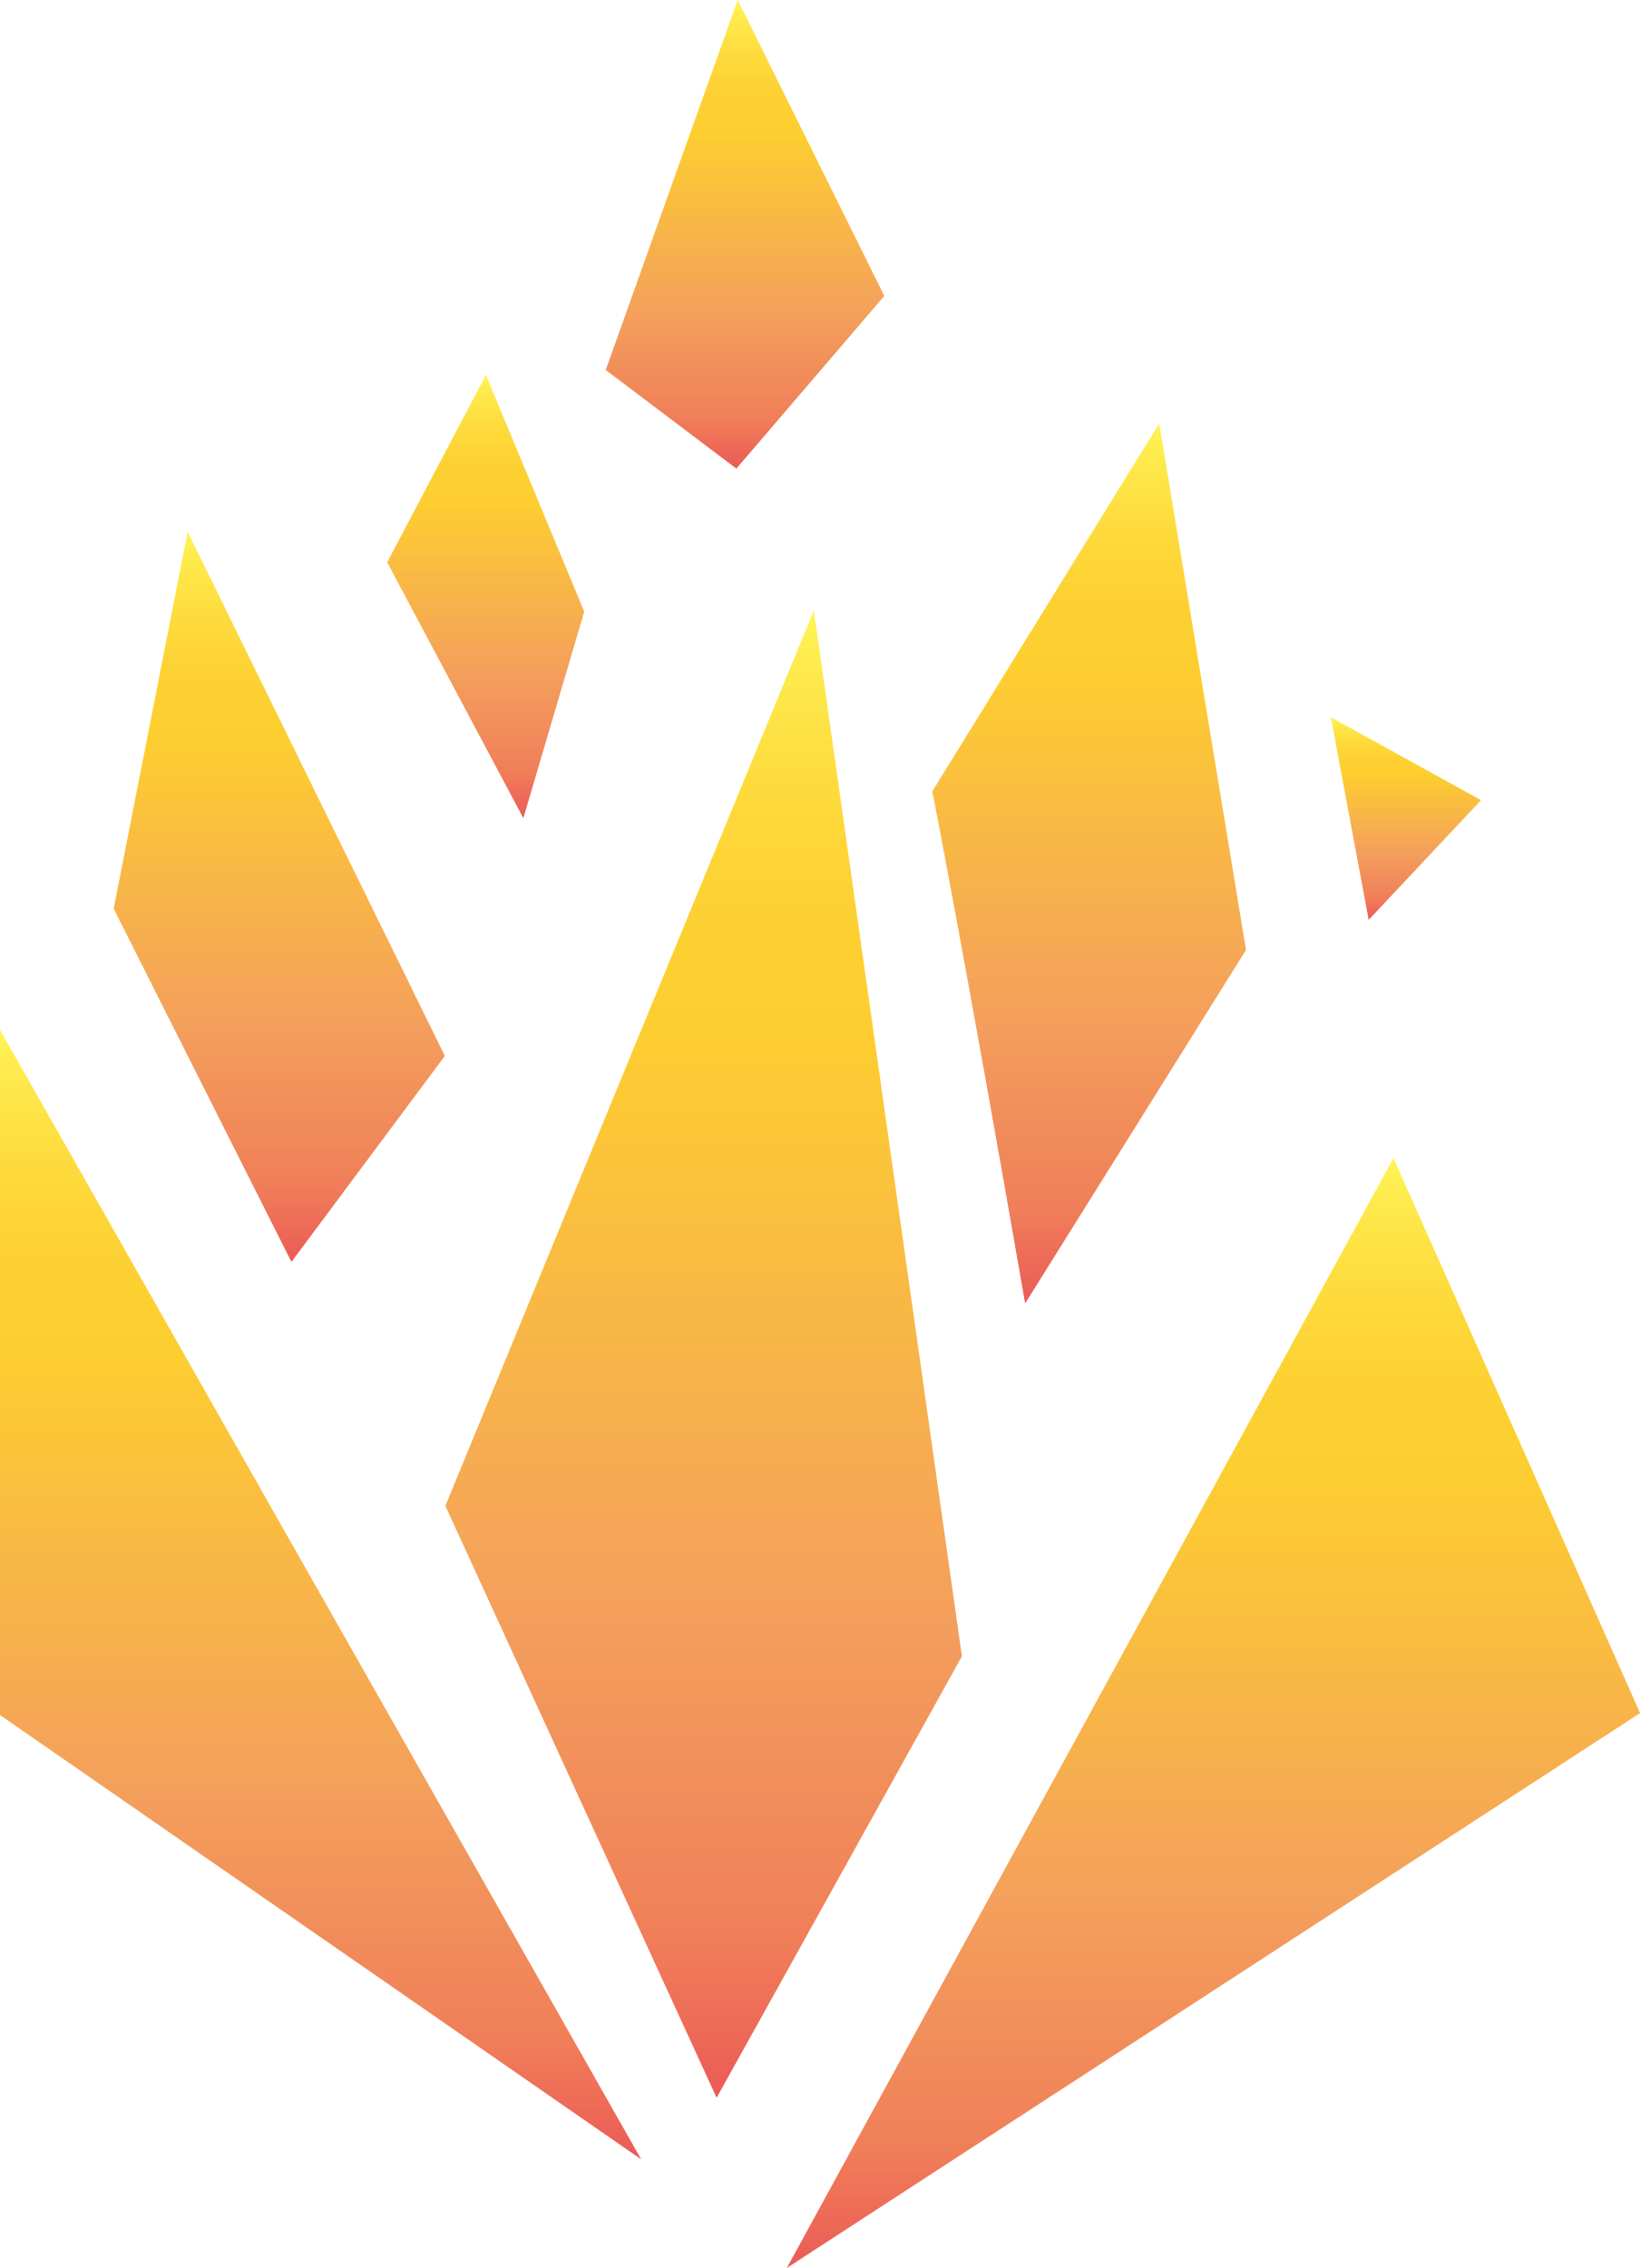
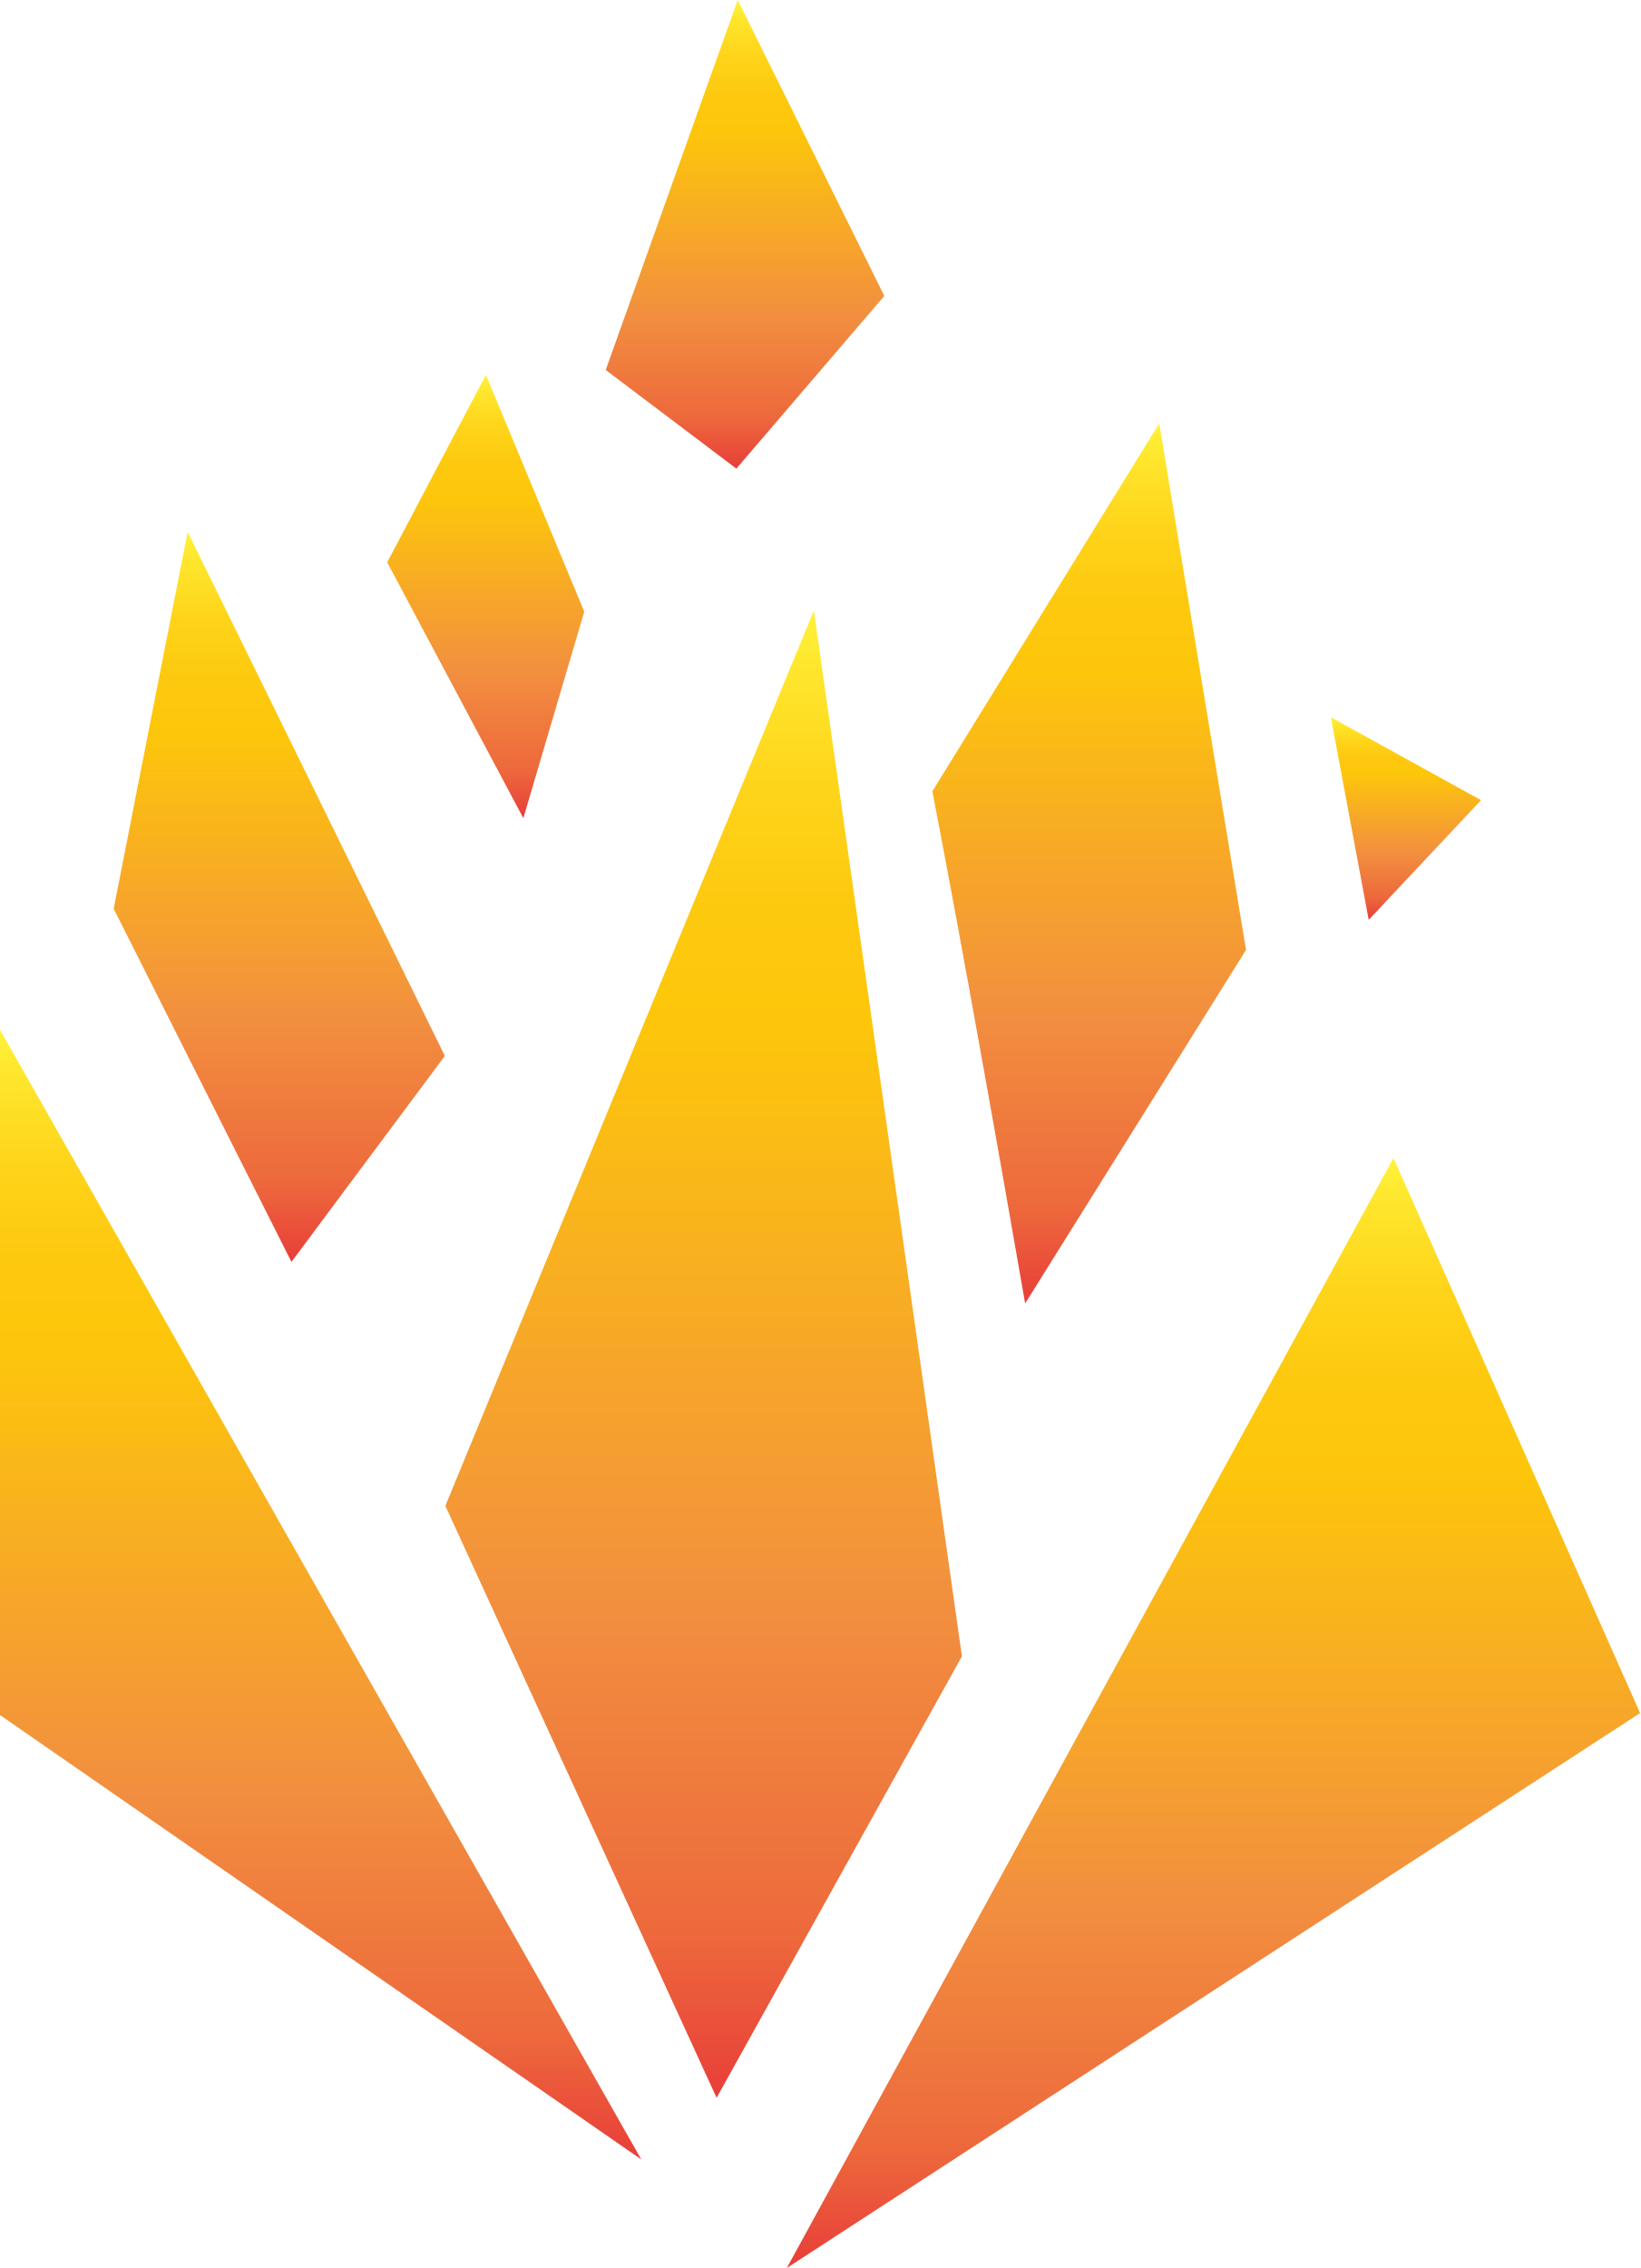
<svg xmlns="http://www.w3.org/2000/svg" xmlns:xlink="http://www.w3.org/1999/xlink" id="Layer_1" data-name="Layer 1" viewBox="0 0 216.83 299.82">
  <defs>
-     <style>.cls-1,.cls-2,.cls-3,.cls-4,.cls-5,.cls-6,.cls-7,.cls-8{opacity:0.85;}.cls-1{fill:url(#Orange_Yellow);}.cls-2{fill:url(#Orange_Yellow-2);}.cls-3{fill:url(#Orange_Yellow-3);}.cls-4{fill:url(#Orange_Yellow-4);}.cls-5{fill:url(#Orange_Yellow-5);}.cls-6{fill:url(#Orange_Yellow-6);}.cls-7{fill:url(#Orange_Yellow-7);}.cls-8{fill:url(#Orange_Yellow-8);}</style>
+     <style>.cls-1,.cls-2,.cls-3,.cls-4,.cls-5,.cls-6,.cls-7,.cls-8{opacity:1;}.cls-1{fill:url(#Orange_Yellow);}.cls-2{fill:url(#Orange_Yellow-2);}.cls-3{fill:url(#Orange_Yellow-3);}.cls-4{fill:url(#Orange_Yellow-4);}.cls-5{fill:url(#Orange_Yellow-5);}.cls-6{fill:url(#Orange_Yellow-6);}.cls-7{fill:url(#Orange_Yellow-7);}.cls-8{fill:url(#Orange_Yellow-8);}</style>
    <linearGradient id="Orange_Yellow" x1="247.86" y1="377.32" x2="247.86" y2="526.65" gradientUnits="userSpaceOnUse">
      <stop offset="0" stop-color="#fff23a" />
      <stop offset="0.04" stop-color="#fee62d" />
      <stop offset="0.12" stop-color="#fed41a" />
      <stop offset="0.2" stop-color="#fdc90f" />
      <stop offset="0.28" stop-color="#fdc60b" />
      <stop offset="0.67" stop-color="#f28f3f" />
      <stop offset="0.89" stop-color="#ed693c" />
      <stop offset="1" stop-color="#e83e39" />
    </linearGradient>
    <linearGradient id="Orange_Yellow-2" x1="365.89" y1="394.27" x2="365.89" y2="541" xlink:href="#Orange_Yellow" />
    <linearGradient id="Orange_Yellow-3" x1="298.49" y1="321.89" x2="298.49" y2="518.5" xlink:href="#Orange_Yellow" />
    <linearGradient id="Orange_Yellow-4" x1="349.51" y1="297.15" x2="349.51" y2="413.49" xlink:href="#Orange_Yellow" />
    <linearGradient id="Orange_Yellow-5" x1="391.35" y1="335.95" x2="391.35" y2="362.73" xlink:href="#Orange_Yellow" />
    <linearGradient id="Orange_Yellow-6" x1="303.96" y1="241.18" x2="303.96" y2="303.13" xlink:href="#Orange_Yellow" />
    <linearGradient id="Orange_Yellow-7" x1="242.39" y1="311.46" x2="242.39" y2="407.97" xlink:href="#Orange_Yellow" />
    <linearGradient id="Orange_Yellow-8" x1="269.71" y1="290.74" x2="269.71" y2="349.34" xlink:href="#Orange_Yellow" />
  </defs>
  <path class="cls-1" d="M205.47,377.32V467.9l84.78,58.75Z" transform="translate(-205.47 -241.18)" />
  <path class="cls-2" d="M309.49,541,389.7,394.27l32.6,73.37Z" transform="translate(-205.47 -241.18)" />
  <path class="cls-3" d="M264.35,440.25l35.86,78.25,32.43-58.36L313.07,321.89Z" transform="translate(-205.47 -241.18)" />
  <path class="cls-4" d="M341,413.49c-8.08-46.43-12.27-67.7-12.27-67.7l30-48.64,11.47,69.61Z" transform="translate(-205.47 -241.18)" />
  <path class="cls-5" d="M381.42,336l5,26.78,14.85-15.82Z" transform="translate(-205.47 -241.18)" />
  <path class="cls-6" d="M302.82,303.13l19.56-22.83L303,241.18l-17.45,48.91Z" transform="translate(-205.47 -241.18)" />
  <path class="cls-7" d="M244,408l20.28-27.23-34-69.28-9.78,49.82Z" transform="translate(-205.47 -241.18)" />
  <path class="cls-8" d="M256.66,315.52l18,33.82,8.05-27.3-13-31.3Z" transform="translate(-205.47 -241.18)" />
</svg>
